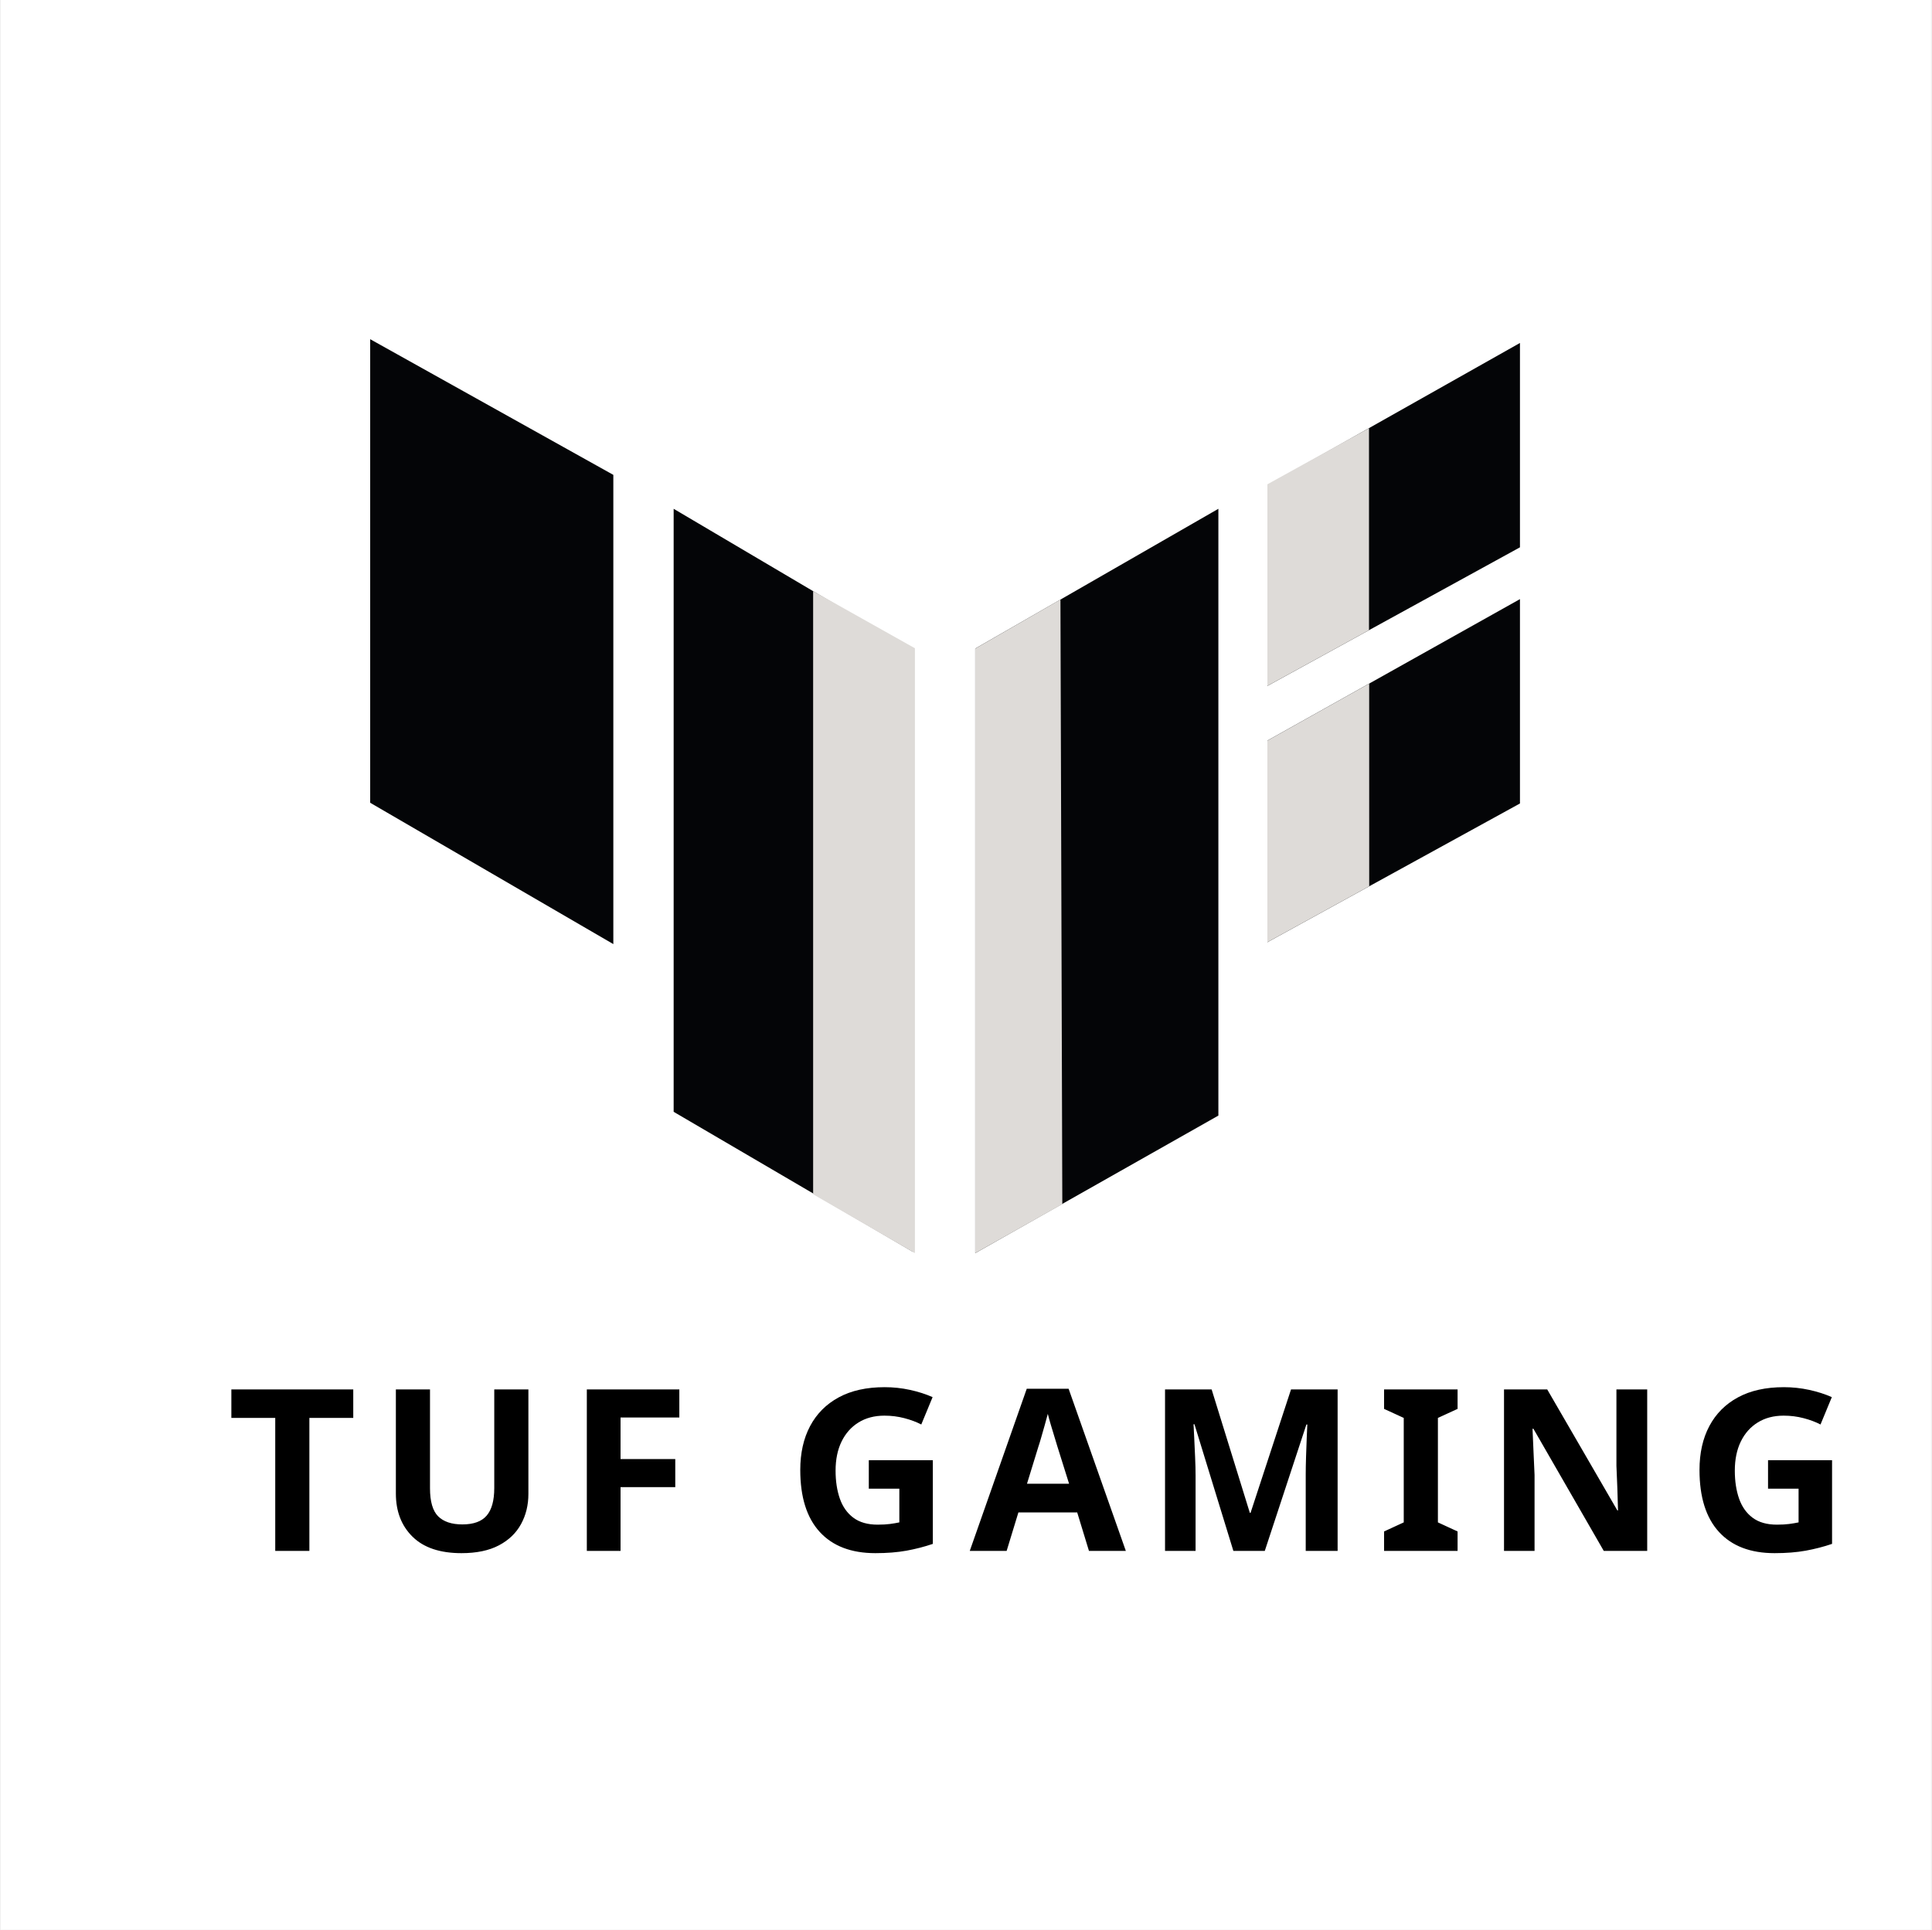
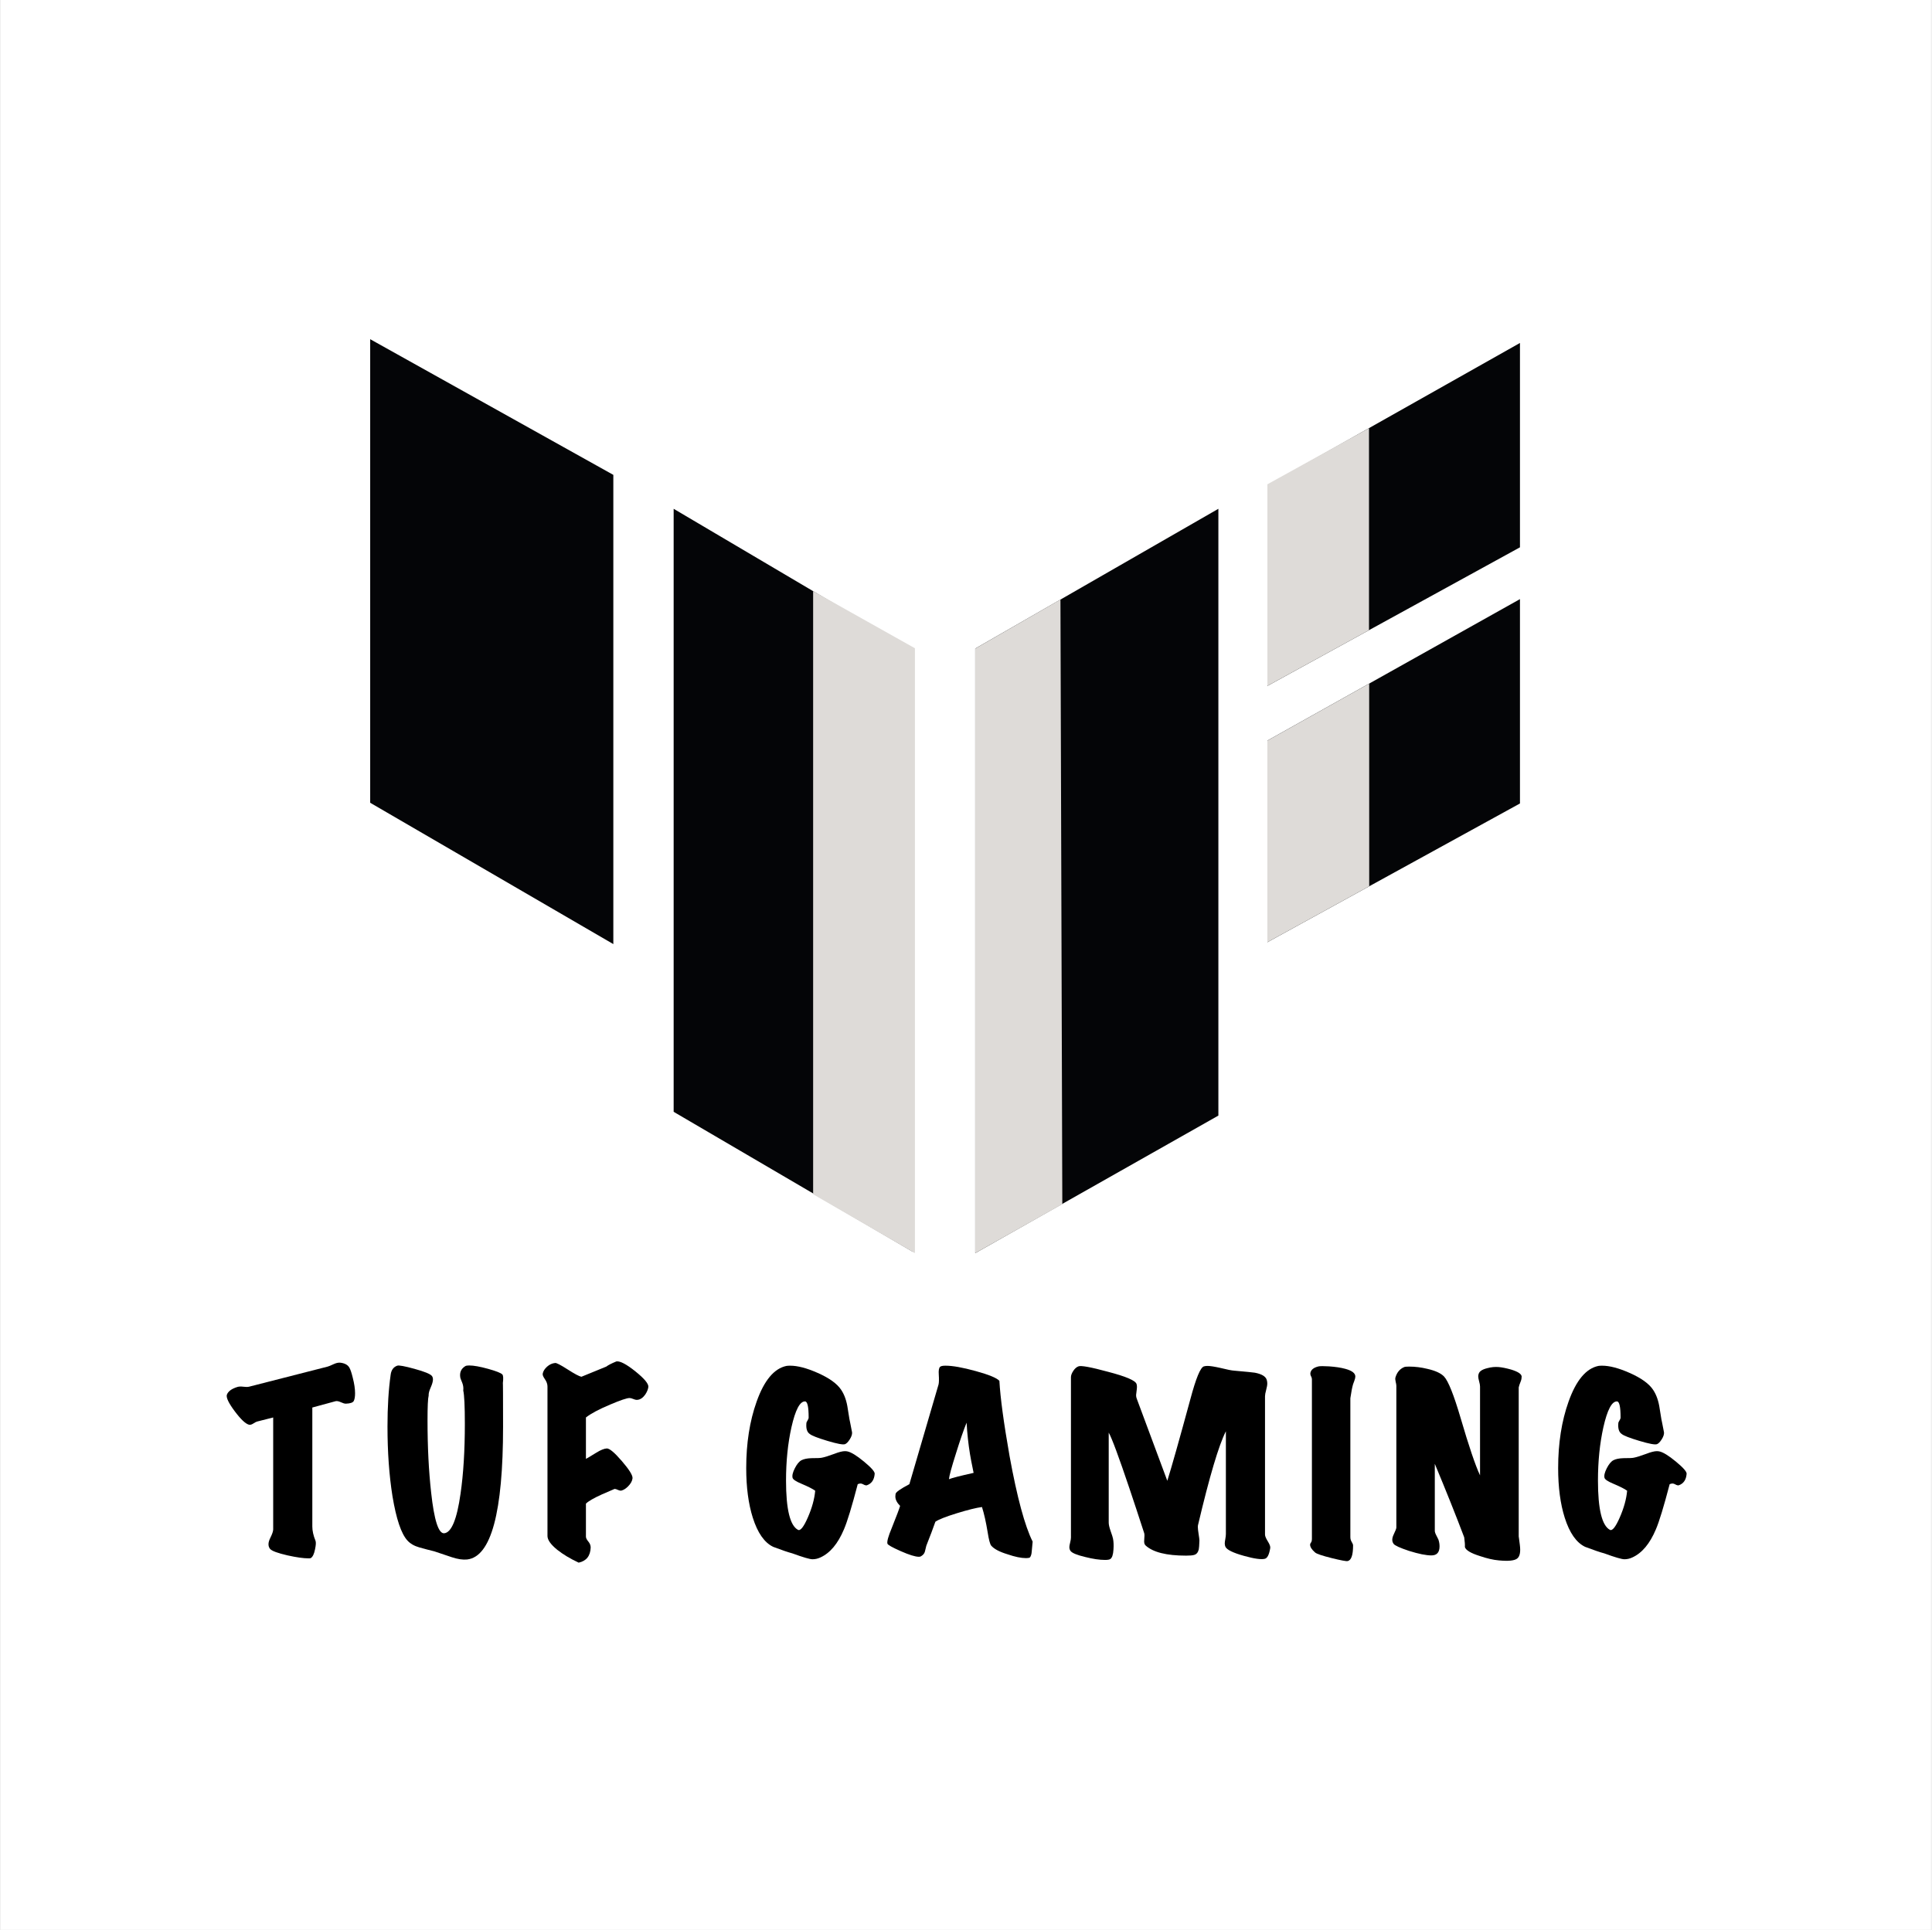
<svg xmlns="http://www.w3.org/2000/svg" width="1025px" height="1024px" viewBox="0 0 1025 1024" version="1.1">
  <g id="ICON-新版方图标" stroke="none" stroke-width="1" fill="none" fill-rule="evenodd">
    <g id="Tuf.gaming" transform="translate(0.3975, 0)">
      <rect id="蒙版路径" fill="#FFFFFF" x="0" y="0" width="1024" height="1024" />
-       <text id="TUF-GAMING" font-family="MarkerFelt-Wide, Marker Felt" font-size="120" font-weight="bold" letter-spacing="10" fill="#000000">
-         <tspan x="119.94" y="823">TUF GAMING</tspan>
-       </text>
+       <g id="TUF-GAMING" transform="translate(119.8733, 722.4186)" fill="#000000" fill-rule="nonzero">
+         <path d="M63.187,22.461 C62.547,22.461 61.667,22.201 60.547,21.681 C59.427,21.161 58.507,20.981 57.787,21.141 L45.427,24.501 L45.427,87.621 C45.427,89.941 45.987,92.461 47.107,95.181 C47.427,95.981 47.347,97.501 46.867,99.741 C46.387,102.221 45.627,103.781 44.587,104.421 C44.427,104.501 44.027,104.541 43.387,104.541 C40.747,104.541 37.067,104.021 32.347,102.981 C27.067,101.781 23.947,100.621 22.987,99.501 C21.867,98.061 21.907,96.141 23.107,93.741 C24.147,91.661 24.667,90.141 24.667,89.181 L24.667,29.781 L16.147,31.941 C15.747,32.021 15.087,32.361 14.167,32.961 C13.247,33.561 12.467,33.781 11.827,33.621 C9.987,33.141 7.467,30.761 4.267,26.481 C1.067,22.201 -0.333,19.301 0.067,17.781 C0.707,15.941 2.587,14.541 5.707,13.581 C6.507,13.341 7.547,13.301 8.827,13.461 C10.107,13.621 11.107,13.621 11.827,13.461 L53.587,2.781 C53.987,2.701 55.147,2.221 57.067,1.341 C58.347,0.781 59.507,0.581 60.547,0.741 C62.787,1.061 64.307,1.941 65.107,3.381 C65.667,4.341 66.267,6.141 66.907,8.781 C67.707,11.901 68.107,14.621 68.107,16.941 C68.107,18.701 67.887,20.041 67.447,20.961 C67.007,21.881 65.587,22.381 63.187,22.461 Z" id="路径" />
+         <path d="M146.507,11.661 C146.587,10.781 146.627,18.421 146.627,34.581 C146.627,80.181 140.267,103.701 127.547,105.141 C125.307,105.381 122.607,104.981 119.447,103.941 C116.287,102.901 113.187,101.861 110.147,100.821 C107.507,100.181 104.847,99.481 102.167,98.721 C99.487,97.961 97.387,96.741 95.867,95.061 C92.587,91.461 89.947,83.621 87.947,71.541 C86.187,60.421 85.307,48.101 85.307,34.581 C85.307,24.181 85.867,15.021 86.987,7.101 C87.307,4.621 88.467,3.021 90.467,2.301 C91.347,1.981 94.407,2.541 99.647,3.981 C104.887,5.421 107.947,6.661 108.827,7.701 C109.227,8.181 109.427,8.821 109.427,9.621 C109.427,10.661 109.027,12.081 108.227,13.881 C107.427,15.681 107.067,17.101 107.147,18.141 C106.747,19.661 106.547,24.061 106.547,31.341 C106.547,45.421 107.187,58.181 108.467,69.621 C110.067,84.341 112.387,91.541 115.427,91.221 C119.267,90.821 122.147,83.821 124.067,70.221 C125.587,59.741 126.347,47.381 126.347,33.141 C126.347,23.781 126.067,17.901 125.507,15.501 C125.667,14.141 125.507,12.821 125.027,11.541 C124.307,9.781 123.947,8.821 123.947,8.661 C123.467,5.941 124.347,3.901 126.587,2.541 C126.987,2.301 127.667,2.181 128.627,2.181 C131.027,2.181 134.387,2.781 138.707,3.981 C143.027,5.181 145.547,6.181 146.267,6.981 C146.747,7.541 146.827,9.101 146.507,11.661 Z" id="路径" />
+         <path d="M223.707,13.581 C223.547,14.861 222.987,16.221 222.027,17.661 C220.827,19.341 219.467,20.261 217.947,20.421 C217.387,20.501 216.667,20.361 215.787,20.001 C214.907,19.641 214.227,19.461 213.747,19.461 C212.307,19.461 208.867,20.621 203.427,22.941 C197.507,25.421 193.227,27.701 190.587,29.781 L190.587,51.741 C190.987,51.581 192.867,50.461 196.227,48.381 C198.467,47.021 200.267,46.301 201.627,46.221 C203.067,46.141 205.747,48.381 209.667,52.941 C213.587,57.501 215.467,60.541 215.307,62.061 C215.147,63.501 214.347,64.941 212.907,66.381 C211.787,67.501 210.667,68.221 209.547,68.541 C209.067,68.701 208.427,68.601 207.627,68.241 C206.827,67.881 206.267,67.701 205.947,67.701 C205.707,67.701 205.467,67.781 205.227,67.941 C202.907,68.901 200.867,69.781 199.107,70.581 C194.707,72.581 191.867,74.221 190.587,75.501 L190.587,93.021 C190.587,93.741 191.007,94.601 191.847,95.601 C192.687,96.601 193.107,97.661 193.107,98.781 C192.947,103.261 190.827,105.941 186.747,106.821 C182.267,104.741 178.467,102.461 175.347,99.981 C171.907,97.181 170.187,94.741 170.187,92.661 L170.187,13.341 C170.187,12.061 169.727,10.761 168.807,9.441 C167.887,8.121 167.507,7.141 167.667,6.501 C167.907,5.221 168.667,4.001 169.947,2.841 C171.227,1.681 172.667,1.021 174.267,0.861 C174.987,0.781 177.187,1.921 180.867,4.281 C184.547,6.641 186.987,7.941 188.187,8.181 L201.387,2.781 C202.427,1.981 204.227,1.061 206.787,0.021 C208.787,-0.219 212.147,1.561 216.867,5.361 C221.587,9.161 223.867,11.901 223.707,13.581 Z" id="路径" />
+         <path d="M343.787,59.661 C343.547,62.861 342.147,64.901 339.587,65.781 C339.107,65.861 338.547,65.721 337.907,65.361 C337.267,65.001 336.747,64.821 336.347,64.821 C335.867,64.821 335.347,64.941 334.787,65.181 C331.667,77.101 329.227,85.101 327.467,89.181 C324.267,96.781 320.107,101.741 314.987,104.061 C313.627,104.701 312.227,105.021 310.787,105.021 C309.347,105.021 305.787,103.981 300.107,101.901 C297.947,101.341 294.547,100.181 289.907,98.421 C285.267,96.181 281.667,91.021 279.107,82.941 C276.787,75.581 275.627,66.821 275.627,56.661 C275.627,43.461 277.467,31.701 281.147,21.381 C285.147,10.101 290.427,3.781 296.987,2.421 C297.547,2.341 298.187,2.301 298.907,2.301 C302.907,2.301 307.787,3.581 313.547,6.141 C319.707,8.861 323.867,11.861 326.027,15.141 C327.787,17.781 328.947,21.141 329.507,25.221 C330.227,29.861 330.667,32.381 330.827,32.781 C331.067,34.141 331.387,35.781 331.787,37.701 C331.867,38.741 331.467,39.961 330.587,41.361 C329.707,42.761 328.867,43.621 328.067,43.941 C327.027,44.341 323.907,43.761 318.707,42.201 C313.507,40.641 310.387,39.421 309.347,38.541 C307.907,37.581 307.307,35.701 307.547,32.901 C307.547,32.501 307.747,32.001 308.147,31.401 C308.547,30.801 308.747,30.261 308.747,29.781 C308.747,24.101 308.107,21.261 306.827,21.261 C304.107,21.181 301.707,25.741 299.627,34.941 C297.707,43.581 296.747,53.021 296.747,63.261 C296.747,78.461 298.867,87.181 303.107,89.421 C304.387,90.061 306.127,87.861 308.327,82.821 C310.527,77.781 311.827,73.061 312.227,68.661 C310.947,67.701 308.507,66.461 304.907,64.941 C302.027,63.741 300.467,62.701 300.227,61.821 C299.907,60.621 300.307,58.921 301.427,56.721 C302.547,54.521 303.727,53.101 304.967,52.461 C306.207,51.821 307.947,51.461 310.187,51.381 C313.227,51.381 315.067,51.301 315.707,51.141 C317.067,50.901 319.267,50.221 322.307,49.101 C324.787,48.141 326.667,47.661 327.947,47.661 C328.427,47.661 328.867,47.701 329.267,47.781 C331.267,48.181 334.207,49.981 338.087,53.181 C341.967,56.381 343.867,58.541 343.787,59.661 Z" id="路径" />
+         <path d="M427.587,95.661 C427.507,96.381 427.347,98.101 427.107,100.821 C427.027,102.261 426.707,103.341 426.147,104.061 C425.747,104.301 425.067,104.421 424.107,104.421 C421.467,104.421 418.187,103.741 414.267,102.381 C410.027,101.101 407.147,99.581 405.627,97.821 C404.987,97.101 404.347,94.701 403.707,90.621 C402.827,85.261 401.827,80.821 400.707,77.301 C397.667,77.701 393.227,78.801 387.387,80.601 C381.547,82.401 377.747,83.901 375.987,85.101 C374.787,88.541 373.187,92.781 371.187,97.821 C370.947,98.941 370.687,100.001 370.407,101.001 C370.127,102.001 369.427,102.821 368.307,103.461 C368.067,103.621 367.707,103.701 367.227,103.701 C365.307,103.701 362.087,102.701 357.567,100.701 C353.047,98.701 350.707,97.381 350.547,96.741 C350.227,95.621 350.987,92.861 352.827,88.461 C355.387,82.061 356.867,78.141 357.267,76.701 C355.587,75.021 354.747,73.341 354.747,71.661 C354.747,71.261 354.787,70.821 354.867,70.341 C355.027,69.381 357.467,67.661 362.187,65.181 L377.667,12.261 C377.907,11.301 377.947,9.541 377.787,6.981 C377.627,4.821 377.867,3.461 378.507,2.901 C378.907,2.501 379.867,2.301 381.387,2.301 C385.147,2.301 390.507,3.261 397.467,5.181 C404.427,7.101 408.587,8.821 409.947,10.341 C410.427,19.221 412.227,32.541 415.347,50.301 C419.347,72.221 423.427,87.341 427.587,95.661 Z M396.267,59.181 C395.227,54.141 394.587,50.821 394.347,49.221 C393.467,43.861 392.867,38.301 392.547,32.541 C390.947,36.461 389.067,41.901 386.907,48.861 C384.587,56.141 383.347,60.701 383.187,62.541 C384.707,61.901 389.067,60.781 396.267,59.181 Z" id="形状" />
+         <path d="M553.627,99.141 C553.067,102.581 552.107,104.461 550.747,104.781 C548.827,105.261 545.147,104.741 539.707,103.221 C533.947,101.621 530.667,100.021 529.867,98.421 C529.627,97.861 529.507,97.261 529.507,96.621 C529.507,96.141 529.607,95.361 529.807,94.281 C530.007,93.201 530.107,92.301 530.107,91.581 L530.107,37.101 C526.347,44.461 521.427,61.021 515.347,86.781 C515.267,87.101 515.227,87.461 515.227,87.861 C515.227,88.661 515.367,89.941 515.647,91.701 C515.927,93.461 516.067,94.581 516.067,95.061 C515.987,97.541 515.867,99.141 515.707,99.861 C515.307,101.461 514.467,102.421 513.187,102.741 C512.387,102.981 510.987,103.101 508.987,103.101 C498.587,103.101 491.427,101.301 487.507,97.701 C486.867,97.141 486.627,96.141 486.787,94.701 C486.947,92.941 486.947,91.781 486.787,91.221 C483.827,82.101 481.187,74.101 478.867,67.221 C473.267,50.581 469.627,40.781 467.947,37.821 L467.947,85.581 C467.947,86.621 468.267,88.061 468.907,89.901 C469.707,92.141 470.147,93.541 470.227,94.101 C470.547,95.701 470.627,97.621 470.467,99.861 C470.307,102.581 469.747,104.261 468.787,104.901 C468.307,105.221 467.387,105.381 466.027,105.381 C463.067,105.381 459.547,104.861 455.467,103.821 C451.067,102.781 448.467,101.701 447.667,100.581 C447.267,100.021 447.067,99.341 447.067,98.541 C447.067,98.061 447.207,97.261 447.487,96.141 C447.767,95.021 447.907,94.141 447.907,93.501 L447.907,8.421 C447.907,7.461 448.307,6.361 449.107,5.121 C449.907,3.881 450.827,3.061 451.867,2.661 C453.227,2.101 458.467,3.061 467.587,5.541 C477.107,8.021 482.147,10.181 482.707,12.021 C482.947,12.741 482.987,13.701 482.827,14.901 C482.587,16.581 482.467,17.581 482.467,17.901 C482.467,18.621 482.587,19.261 482.827,19.821 L499.027,63.381 C501.267,56.261 505.347,41.821 511.267,20.061 C514.227,8.941 516.627,3.141 518.467,2.661 C519.027,2.501 519.667,2.421 520.387,2.421 C521.747,2.421 524.027,2.781 527.227,3.501 C530.747,4.381 533.187,4.861 534.547,4.941 C540.867,5.501 544.507,5.861 545.467,6.021 C549.227,6.741 551.347,8.061 551.827,9.981 C551.987,10.541 552.067,11.141 552.067,11.781 C552.067,12.581 551.867,13.721 551.467,15.201 C551.067,16.681 550.867,17.781 550.867,18.501 L550.867,91.941 C550.867,92.741 551.367,93.941 552.367,95.541 C553.367,97.141 553.787,98.341 553.627,99.141 Z" id="路径" />
+         <path d="M598.787,8.061 C598.787,8.621 598.607,9.381 598.247,10.341 C597.887,11.301 597.667,11.901 597.587,12.141 C597.107,13.741 596.627,16.221 596.147,19.581 L596.147,93.261 C596.147,94.221 596.387,95.081 596.867,95.841 C597.347,96.601 597.587,97.221 597.587,97.701 C597.587,102.821 596.627,105.581 594.707,105.981 C593.987,106.141 591.187,105.621 586.307,104.421 C581.187,103.141 578.227,102.141 577.427,101.421 C575.667,99.901 574.787,98.501 574.787,97.221 C574.787,96.901 574.947,96.541 575.267,96.141 C575.587,95.741 575.747,95.061 575.747,94.101 L575.747,9.501 C575.747,9.021 575.607,8.521 575.327,8.001 C575.047,7.481 574.907,6.981 574.907,6.501 C575.067,4.581 576.547,3.301 579.347,2.661 C580.227,2.501 582.067,2.501 584.867,2.661 C588.307,2.901 591.187,3.341 593.507,3.981 C597.027,4.941 598.787,6.301 598.787,8.061 Z" id="路径" />
+         <path d="M687.027,8.061 C687.027,8.941 686.867,9.781 686.547,10.581 C685.987,11.941 685.627,13.021 685.467,13.821 L685.467,93.021 C685.467,92.781 685.667,94.261 686.067,97.461 C686.547,101.141 686.067,103.541 684.627,104.661 C683.187,105.781 679.947,106.101 674.907,105.621 C672.027,105.381 668.707,104.621 664.947,103.341 C660.067,101.821 657.387,100.221 656.907,98.541 C656.987,97.421 656.867,95.701 656.547,93.381 C652.067,81.541 646.867,68.541 640.947,54.381 L640.947,89.901 C640.947,90.541 641.227,91.381 641.787,92.421 C642.507,93.781 642.867,94.501 642.867,94.581 C643.267,95.781 643.467,96.981 643.467,98.181 C643.467,101.381 642.027,102.981 639.147,102.981 C636.347,102.981 632.387,102.181 627.267,100.581 C622.467,98.981 619.747,97.741 619.107,96.861 C618.147,95.581 618.147,93.941 619.107,91.941 C620.067,89.941 620.547,88.701 620.547,88.221 L620.547,12.981 C620.547,12.501 620.427,11.781 620.187,10.821 C619.947,9.861 619.907,9.101 620.067,8.541 C620.867,5.821 622.427,3.981 624.747,3.021 C625.147,2.861 626.027,2.781 627.387,2.781 C630.507,2.781 633.707,3.181 636.987,3.981 C641.227,4.941 644.187,6.301 645.867,8.061 C648.107,10.461 651.027,17.781 654.627,30.021 C659.027,45.061 662.467,55.221 664.947,60.501 L664.947,13.341 C664.947,12.701 664.787,11.801 664.467,10.641 C664.147,9.481 663.987,8.581 663.987,7.941 C663.987,7.461 664.067,7.021 664.227,6.621 C664.627,5.261 666.147,4.261 668.787,3.621 C670.867,3.061 672.867,2.861 674.787,3.021 C676.627,3.181 678.827,3.621 681.387,4.341 C685.067,5.461 686.947,6.701 687.027,8.061 Z" id="路径" />
+         <path d="M774.547,59.661 C774.307,62.861 772.907,64.901 770.347,65.781 C769.867,65.861 769.307,65.721 768.667,65.361 C768.027,65.001 767.507,64.821 767.107,64.821 C766.627,64.821 766.107,64.941 765.547,65.181 C762.427,77.101 759.987,85.101 758.227,89.181 C755.027,96.781 750.867,101.741 745.747,104.061 C744.387,104.701 742.987,105.021 741.547,105.021 C740.107,105.021 736.547,103.981 730.867,101.901 C728.707,101.341 725.307,100.181 720.667,98.421 C716.027,96.181 712.427,91.021 709.867,82.941 C707.547,75.581 706.387,66.821 706.387,56.661 C706.387,43.461 708.227,31.701 711.907,21.381 C715.907,10.101 721.187,3.781 727.747,2.421 C728.307,2.341 728.947,2.301 729.667,2.301 C733.667,2.301 738.547,3.581 744.307,6.141 C750.467,8.861 754.627,11.861 756.787,15.141 C758.547,17.781 759.707,21.141 760.267,25.221 C760.987,29.861 761.427,32.381 761.587,32.781 C761.827,34.141 762.147,35.781 762.547,37.701 C762.627,38.741 762.227,39.961 761.347,41.361 C760.467,42.761 759.627,43.621 758.827,43.941 C757.787,44.341 754.667,43.761 749.467,42.201 C744.267,40.641 741.147,39.421 740.107,38.541 C738.667,37.581 738.067,35.701 738.307,32.901 C738.307,32.501 738.507,32.001 738.907,31.401 C739.307,30.801 739.507,30.261 739.507,29.781 C739.507,24.101 738.867,21.261 737.587,21.261 C734.867,21.181 732.467,25.741 730.387,34.941 C728.467,43.581 727.507,53.021 727.507,63.261 C727.507,78.461 729.627,87.181 733.867,89.421 C735.147,90.061 736.887,87.861 739.087,82.821 C741.287,77.781 742.587,73.061 742.987,68.661 C741.707,67.701 739.267,66.461 735.667,64.941 C732.787,63.741 731.227,62.701 730.987,61.821 C730.667,60.621 731.067,58.921 732.187,56.721 C733.307,54.521 734.487,53.101 735.727,52.461 C736.967,51.821 738.707,51.461 740.947,51.381 C743.987,51.381 745.827,51.301 746.467,51.141 C747.827,50.901 750.027,50.221 753.067,49.101 C755.547,48.141 757.427,47.661 758.707,47.661 C759.187,47.661 759.627,47.701 760.027,47.781 C762.027,48.181 764.967,49.981 768.847,53.181 C772.727,56.381 774.627,58.541 774.547,59.661 Z" id="路径" />
+       </g>
      <g id="编组-13" transform="translate(661.5, 423.5) scale(-1, 1) translate(-661.5, -423.5)translate(517, 182)">
        <g id="编组-12" transform="translate(0, 135.9296)">
          <polygon id="矩形" fill="#040507" points="2.47407307e-16 2.25541511e-12 134 75.07 134 182.07 1.53804464e-14 108.444" />
          <polygon id="矩形" fill="#DEDBD8" points="134 75.07 134 182.07 79.98 152.398 80 44.82" />
        </g>
        <g id="编组-12">
          <polygon id="矩形" fill="#040507" points="2.47407307e-16 2.25541511e-12 133.327 75.211 134 182 1.53804464e-14 108.444" />
          <polygon id="矩形" fill="#DEDBD8" points="134 75 134 182 80.096 152.421 80.096 45.196" />
        </g>
        <polygon id="矩形" fill="#040507" points="160 88 289 162.166 289 483 160 410" />
        <polygon id="矩形" fill="#DEDBD8" points="243.789 136.134 289 162.166 289 483 242.8 457.013" />
      </g>
      <g id="编组-13" transform="translate(196, 180)">
        <polygon id="矩形" fill="#040507" points="161 90 288 165 288 484.343 161 410" />
        <polygon id="矩形" fill="#DEDBD8" points="235 133.68 289 164 289 485 235 453.75" />
        <polygon id="矩形" fill="#040507" points="9.99154438e-12 -2.802802e-11 129 72 129 321 1.01577913e-11 246" />
      </g>
    </g>
  </g>
</svg>
